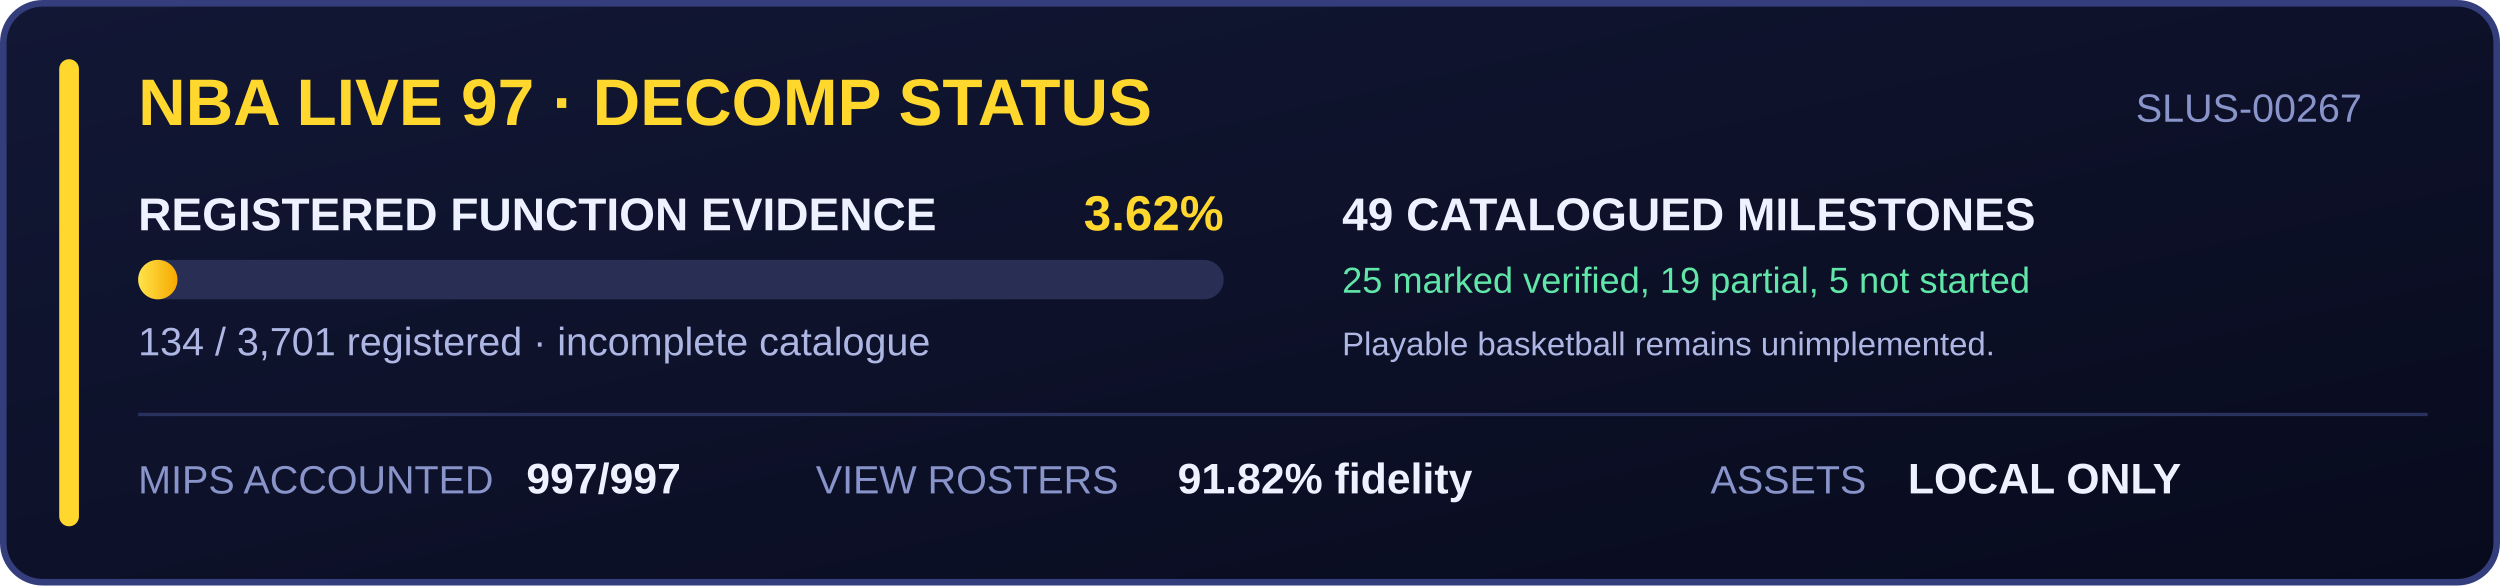
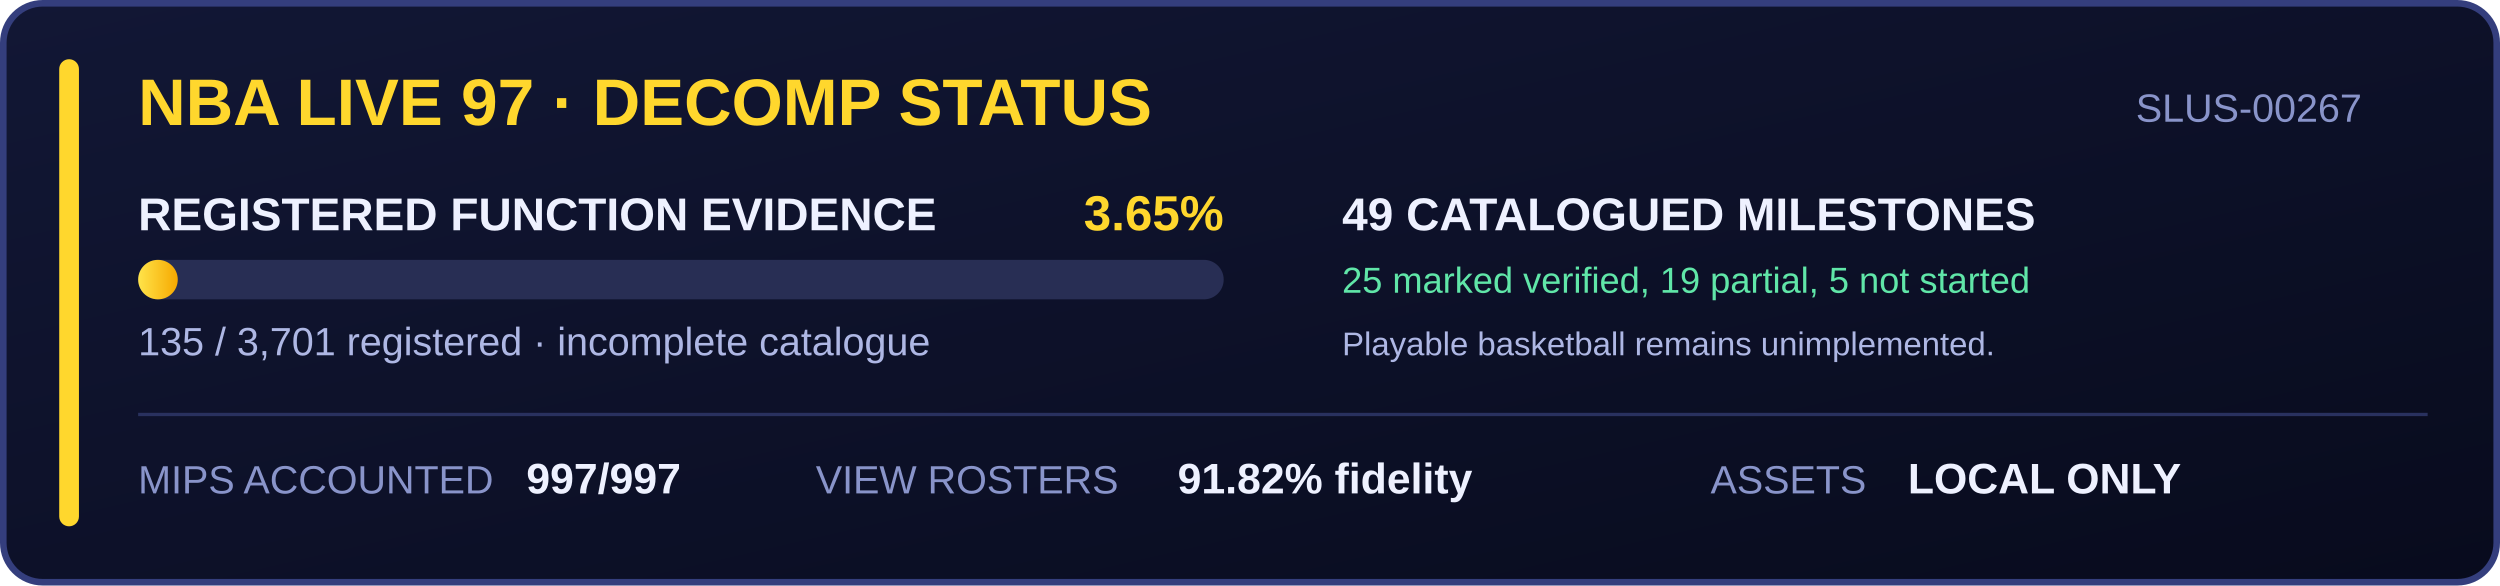
<svg xmlns="http://www.w3.org/2000/svg" width="760" height="178" viewBox="0 0 760 178" role="img" aria-labelledby="title desc">
  <defs>
    <linearGradient id="panel" x1="0" y1="0" x2="1" y2="1">
      <stop stop-color="#121735" />
      <stop offset="1" stop-color="#080b1d" />
    </linearGradient>
    <linearGradient id="gold" x1="0" y1="0" x2="1" y2="0">
      <stop stop-color="#ffe44a" />
      <stop offset="1" stop-color="#f6a800" />
    </linearGradient>
  </defs>
  <rect x="1" y="1" width="758" height="176" rx="12" fill="url(#panel)" stroke="#343e7d" stroke-width="2" />
  <rect x="18" y="18" width="6" height="142" rx="3" fill="#ffd72d" />
  <g font-family="Segoe UI, Arial, sans-serif">
    <text x="42" y="38" fill="#ffd72d" font-size="20" font-weight="700">NBA LIVE 97 · DECOMP STATUS</text>
    <text x="718" y="37" fill="#8994ca" font-size="12" text-anchor="end">SLUS-00267</text>
    <text x="42" y="70" fill="#eef1ff" font-size="14" font-weight="600">REGISTERED FUNCTION EVIDENCE</text>
-     <text x="372" y="70" fill="#ffd72d" font-size="15" font-weight="700" text-anchor="end">3.62%</text>
+     <text x="372" y="70" fill="#ffd72d" font-size="15" font-weight="700" text-anchor="end">3.65%</text>
    <rect x="42" y="79" width="330" height="12" rx="6" fill="#282e54" />
-     <rect x="42" y="79" width="11.95" height="12" rx="6" fill="url(#gold)" />
-     <text x="42" y="108" fill="#aeb7e4" font-size="12">134 / 3,701 registered · incomplete catalogue</text>
+     <rect x="42" y="79" width="12.04" height="12" rx="6" fill="url(#gold)" />
+     <text x="42" y="108" fill="#aeb7e4" font-size="12">135 / 3,701 registered · incomplete catalogue</text>
    <text x="408" y="70" fill="#eef1ff" font-size="14" font-weight="600">49 CATALOGUED MILESTONES</text>
    <text x="408" y="89" fill="#60e6a8" font-size="11">25 marked verified, 19 partial, 5 not started</text>
    <text x="408" y="108" fill="#aeb7e4" font-size="10">Playable basketball remains unimplemented.</text>
    <line x1="42" y1="126" x2="738" y2="126" stroke="#29315f" />
    <text x="42" y="150" fill="#8994ca" font-size="12">MIPS ACCOUNTED</text>
    <text x="160" y="150" fill="#eef1ff" font-size="13" font-weight="700">997/997</text>
    <text x="248" y="150" fill="#8994ca" font-size="12">VIEW ROSTERS</text>
    <text x="358" y="150" fill="#eef1ff" font-size="13" font-weight="700">91.82% fidelity</text>
    <text x="520" y="150" fill="#8994ca" font-size="12">ASSETS</text>
    <text x="580" y="150" fill="#eef1ff" font-size="13" font-weight="700">LOCAL ONLY</text>
  </g>
</svg>
